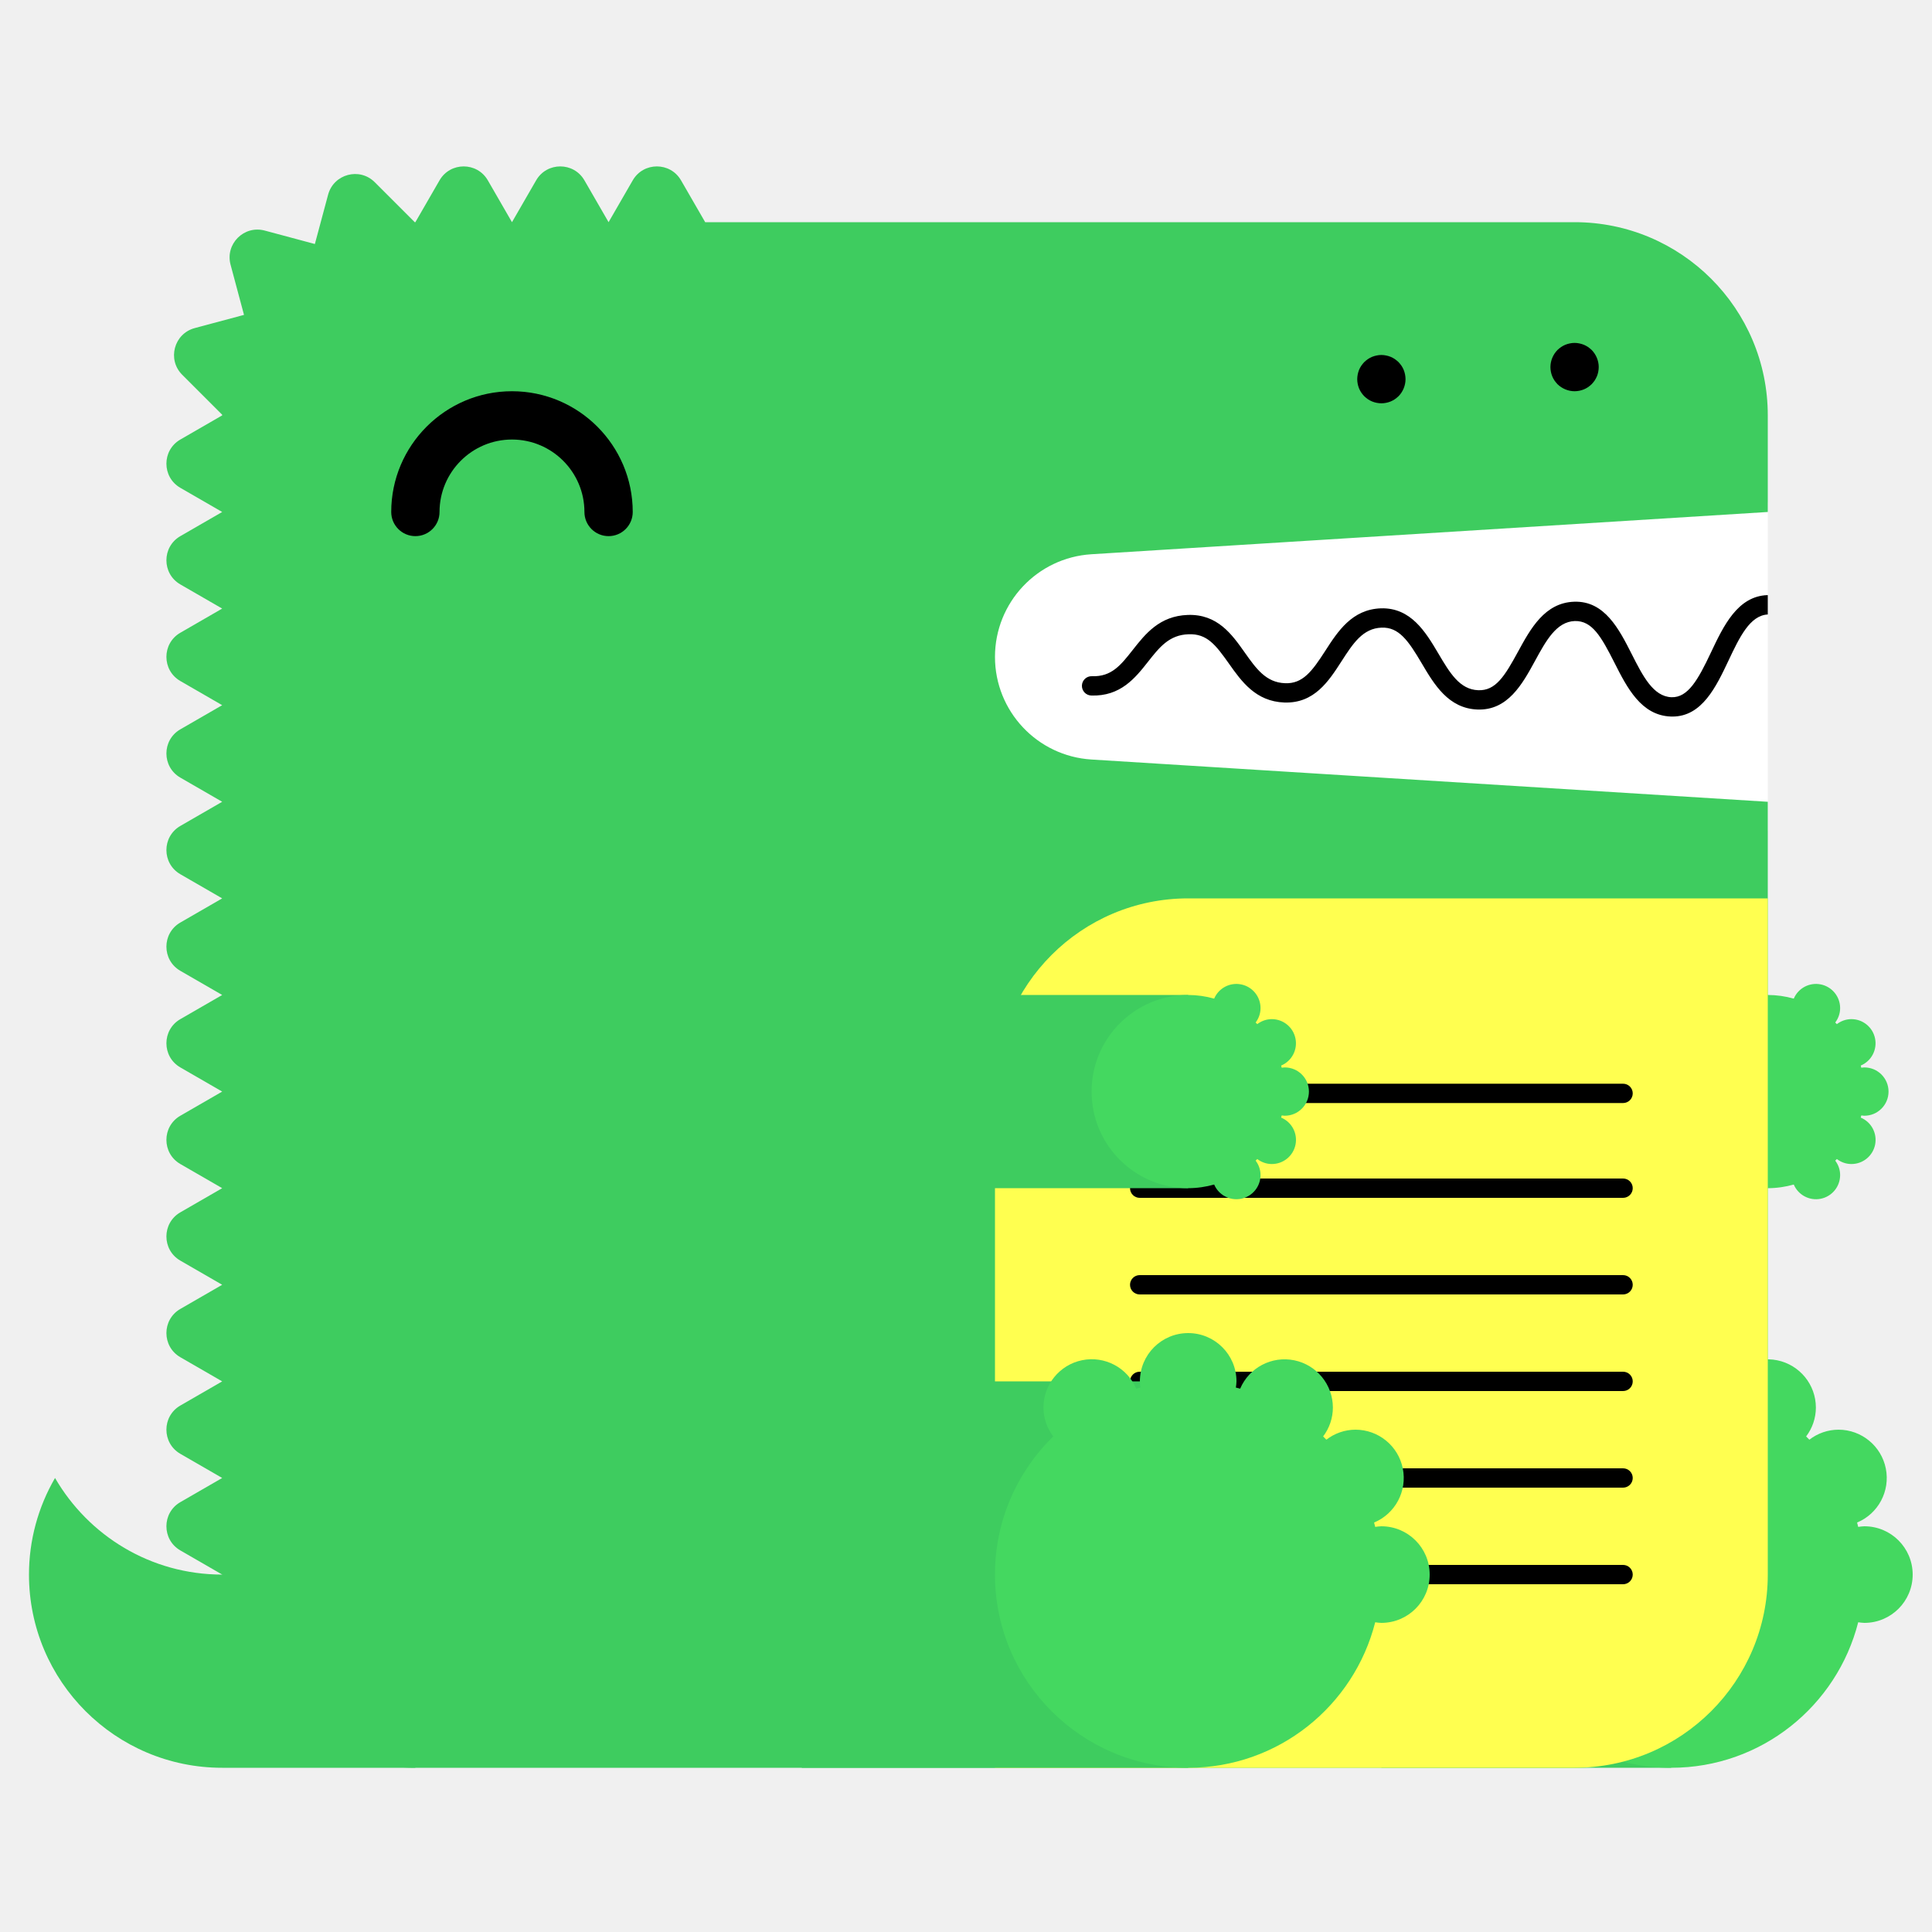
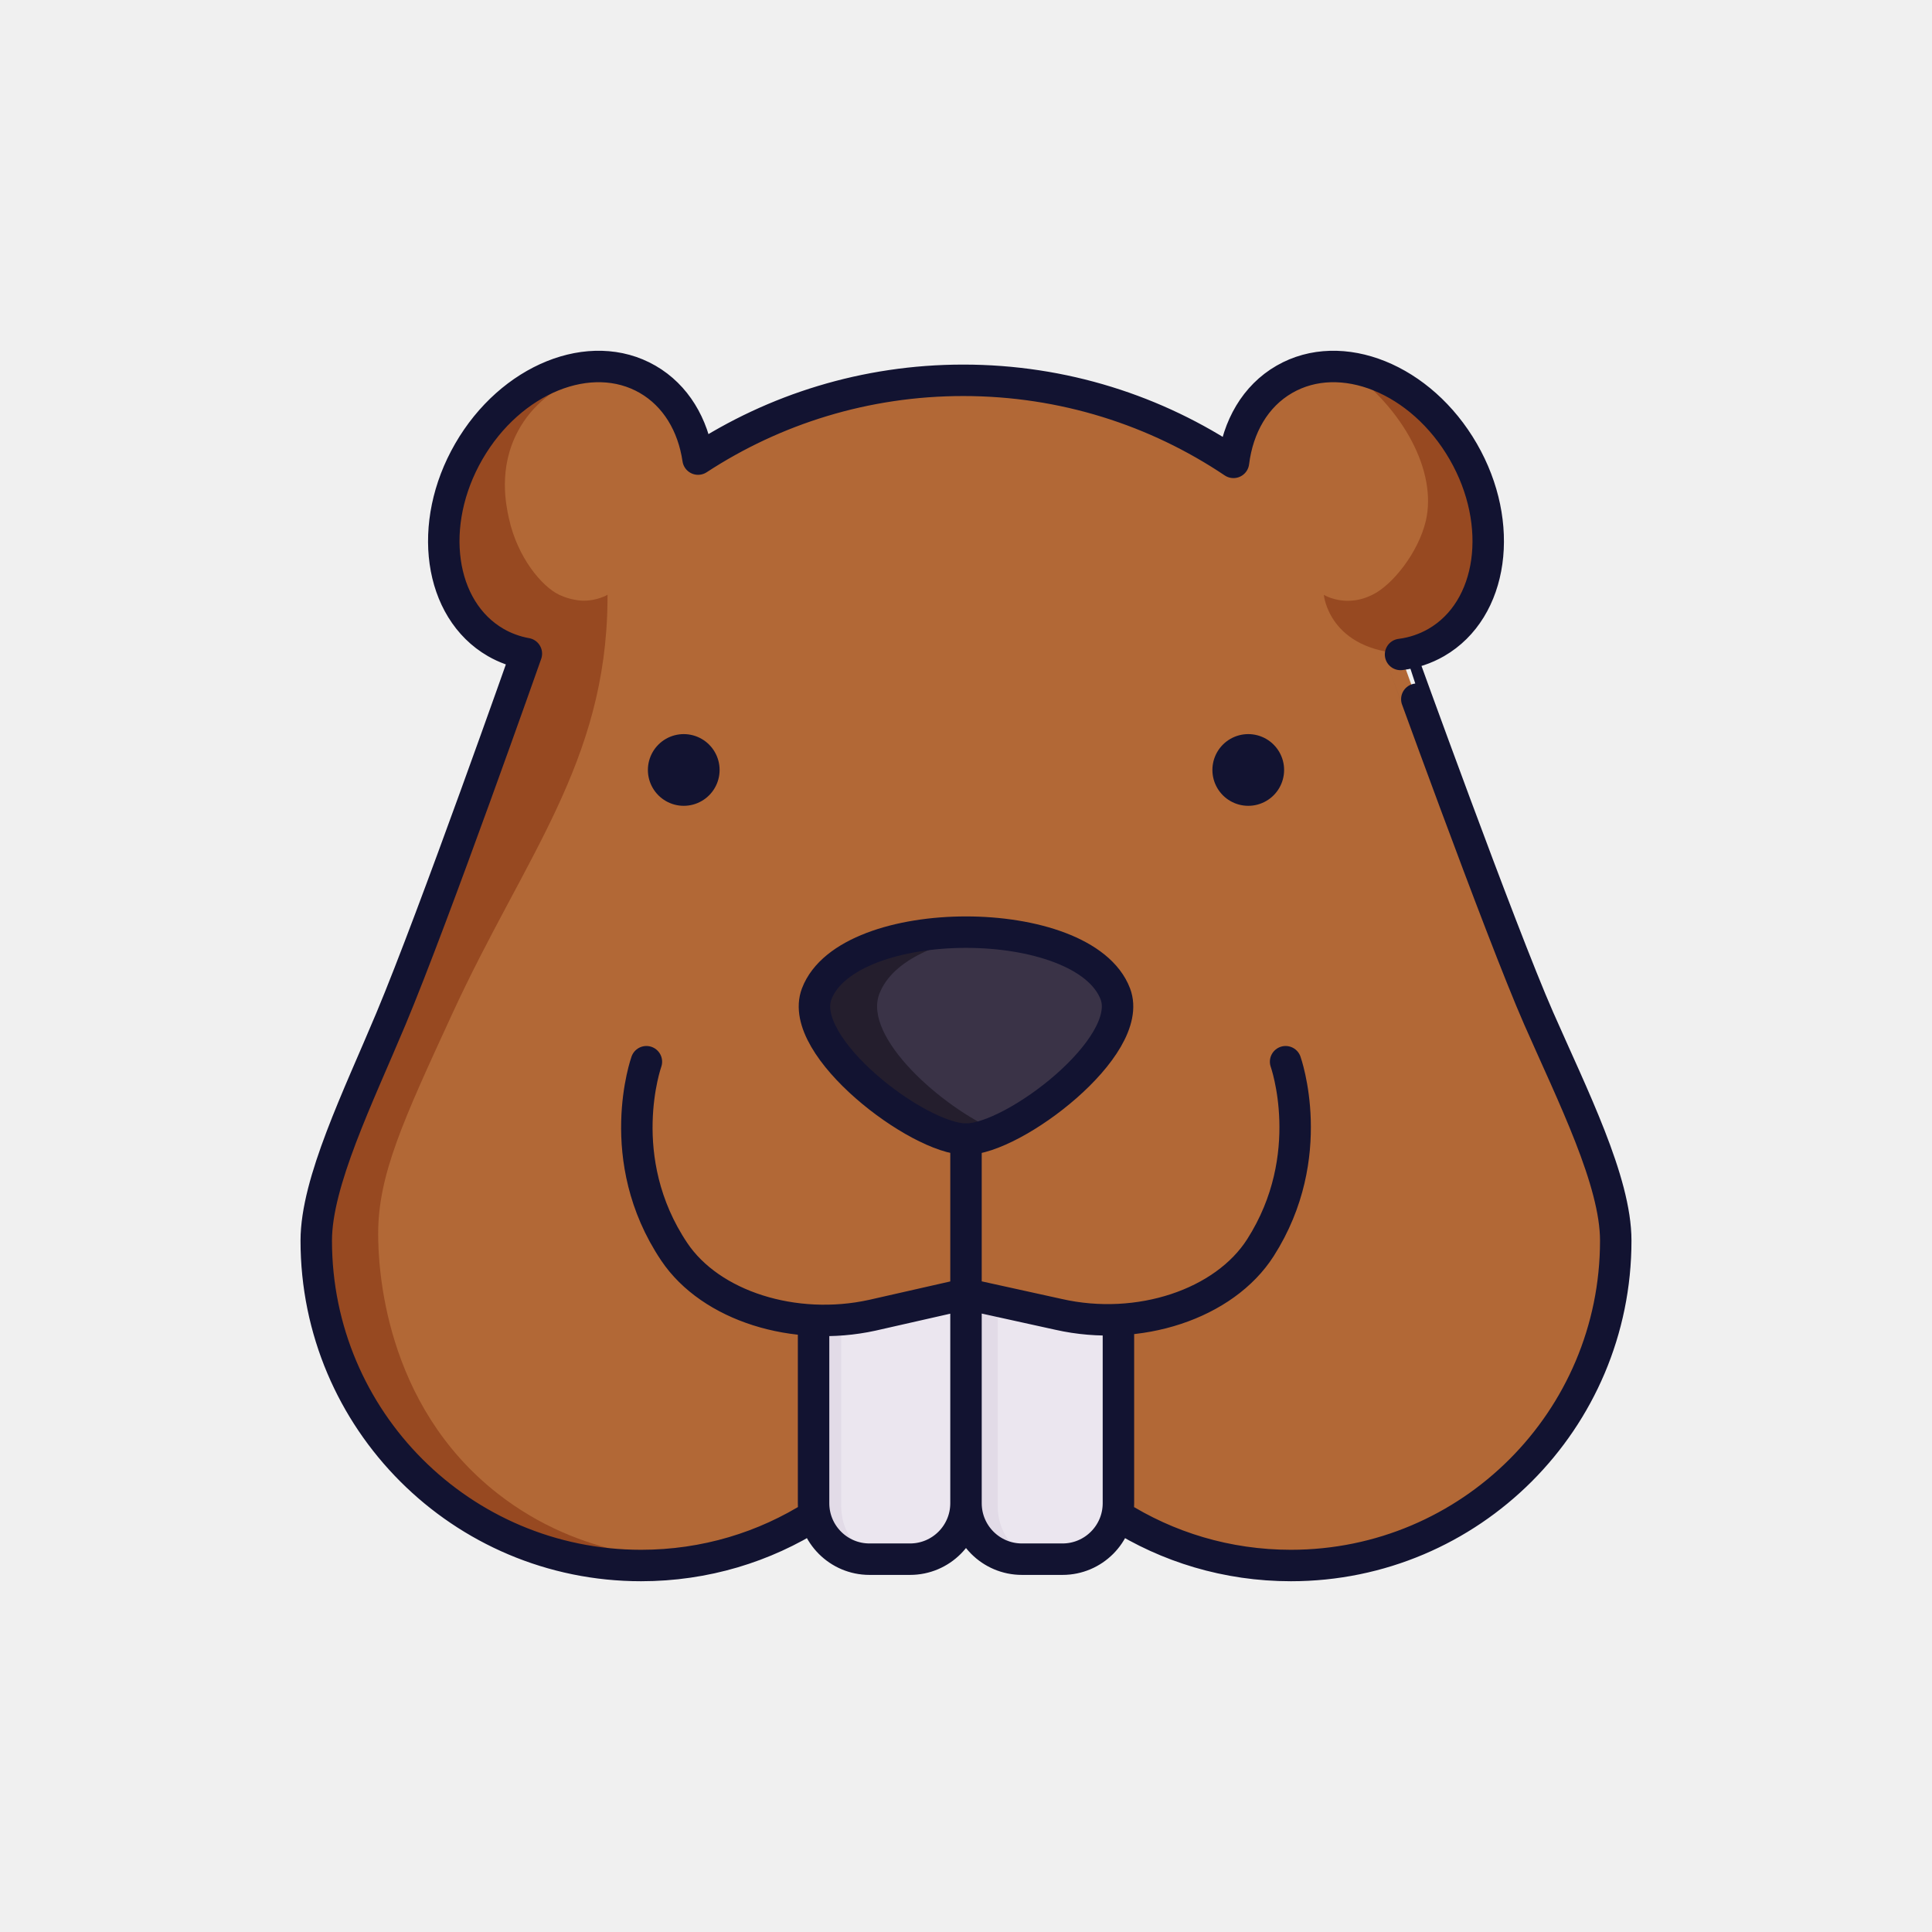
- <svg xmlns="http://www.w3.org/2000/svg" width="200" height="200" viewBox="0 0 200 200">
-   <g fill="none" fill-rule="evenodd">
-     <path fill="#FFF" d="M99 52h84v34H99z" />
-     <path d="M23 163c-7.398 0-13.843-4.027-17.303-10A19.886 19.886 0 0 0 3 163c0 11.046 8.954 20 20 20h20v-20H23z" fill="#3ECC5F" />
-     <path d="M112.98 57.376L183 53V43c0-11.046-8.954-20-20-20H73l-2.5-4.33c-1.112-1.925-3.889-1.925-5 0L63 23l-2.5-4.33c-1.111-1.925-3.889-1.925-5 0L53 23l-2.5-4.33c-1.111-1.925-3.889-1.925-5 0L43 23c-.022 0-.042.003-.065.003l-4.142-4.141c-1.57-1.571-4.252-.853-4.828 1.294l-1.369 5.104-5.192-1.392c-2.148-.575-4.111 1.389-3.535 3.536l1.39 5.193-5.102 1.367c-2.148.576-2.867 3.259-1.296 4.83l4.142 4.142c0 .021-.003.042-.003.064l-4.33 2.5c-1.925 1.111-1.925 3.889 0 5L23 53l-4.33 2.5c-1.925 1.111-1.925 3.889 0 5L23 63l-4.33 2.5c-1.925 1.111-1.925 3.889 0 5L23 73l-4.33 2.5c-1.925 1.111-1.925 3.889 0 5L23 83l-4.33 2.5c-1.925 1.111-1.925 3.889 0 5L23 93l-4.33 2.5c-1.925 1.111-1.925 3.889 0 5L23 103l-4.33 2.5c-1.925 1.111-1.925 3.889 0 5L23 113l-4.33 2.5c-1.925 1.111-1.925 3.889 0 5L23 123l-4.33 2.5c-1.925 1.111-1.925 3.889 0 5L23 133l-4.33 2.5c-1.925 1.111-1.925 3.889 0 5L23 143l-4.33 2.5c-1.925 1.111-1.925 3.889 0 5L23 153l-4.33 2.5c-1.925 1.111-1.925 3.889 0 5L23 163c0 11.046 8.954 20 20 20h120c11.046 0 20-8.954 20-20V83l-70.02-4.376A10.645 10.645 0 0 1 103 68c0-5.621 4.37-10.273 9.98-10.624" fill="#3ECC5F" />
-     <path fill="#3ECC5F" d="M143 183h30v-40h-30z" />
-     <path d="M193 158c-.219 0-.428.037-.639.064-.038-.15-.074-.301-.116-.451A5 5 0 0 0 190.32 148a4.96 4.96 0 0 0-3.016 1.036 26.531 26.531 0 0 0-.335-.336 4.955 4.955 0 0 0 1.011-2.987 5 5 0 0 0-9.599-1.959c-.148-.042-.297-.077-.445-.115.027-.211.064-.42.064-.639a5 5 0 0 0-5-5 5 5 0 0 0-5 5c0 .219.037.428.064.639-.148.038-.297.073-.445.115a4.998 4.998 0 0 0-9.599 1.959c0 1.125.384 2.151 1.011 2.987-3.717 3.632-6.031 8.693-6.031 14.3 0 11.046 8.954 20 20 20 9.339 0 17.16-6.41 19.361-15.064.211.027.42.064.639.064a5 5 0 0 0 5-5 5 5 0 0 0-5-5" fill="#44D860" />
-     <path fill="#3ECC5F" d="M153 123h30v-20h-30z" />
-     <path d="M193 115.5a2.5 2.5 0 1 0 0-5c-.109 0-.214.019-.319.032-.02-.075-.037-.15-.058-.225a2.501 2.501 0 0 0-.963-4.807c-.569 0-1.088.197-1.508.518a6.653 6.653 0 0 0-.168-.168c.314-.417.506-.931.506-1.494a2.5 2.5 0 0 0-4.8-.979A9.987 9.987 0 0 0 183 103c-5.522 0-10 4.478-10 10s4.478 10 10 10c.934 0 1.833-.138 2.69-.377a2.5 2.5 0 0 0 4.8-.979c0-.563-.192-1.077-.506-1.494.057-.055.113-.111.168-.168.42.321.939.518 1.508.518a2.5 2.5 0 0 0 .963-4.807c.021-.074.038-.15.058-.225.105.013.21.032.319.032" fill="#44D860" />
-     <path d="M63 55.5a2.5 2.5 0 0 1-2.5-2.5c0-4.136-3.364-7.5-7.5-7.5s-7.5 3.364-7.5 7.5a2.5 2.5 0 1 1-5 0c0-6.893 5.607-12.5 12.5-12.5S65.5 46.107 65.5 53a2.5 2.5 0 0 1-2.5 2.5" fill="#000" />
-     <path d="M103 183h60c11.046 0 20-8.954 20-20V93h-60c-11.046 0-20 8.954-20 20v70z" fill="#FFFF50" />
-     <path d="M168.02 124h-50.04a1 1 0 1 1 0-2h50.04a1 1 0 1 1 0 2m0 20h-50.04a1 1 0 1 1 0-2h50.04a1 1 0 1 1 0 2m0 20h-50.04a1 1 0 1 1 0-2h50.04a1 1 0 1 1 0 2m0-49.814h-50.04a1 1 0 1 1 0-2h50.04a1 1 0 1 1 0 2m0 19.814h-50.04a1 1 0 1 1 0-2h50.04a1 1 0 1 1 0 2m0 20h-50.04a1 1 0 1 1 0-2h50.04a1 1 0 1 1 0 2M183 61.611c-.012 0-.022-.006-.034-.005-3.09.105-4.552 3.196-5.842 5.923-1.346 2.85-2.387 4.703-4.093 4.647-1.889-.068-2.969-2.202-4.113-4.46-1.314-2.594-2.814-5.536-5.963-5.426-3.046.104-4.513 2.794-5.807 5.167-1.377 2.528-2.314 4.065-4.121 3.994-1.927-.07-2.951-1.805-4.136-3.813-1.321-2.236-2.848-4.75-5.936-4.664-2.994.103-4.465 2.385-5.763 4.4-1.373 2.13-2.335 3.428-4.165 3.351-1.973-.07-2.992-1.51-4.171-3.177-1.324-1.873-2.816-3.993-5.895-3.89-2.928.1-4.399 1.97-5.696 3.618-1.232 1.564-2.194 2.802-4.229 2.724a1 1 0 0 0-.072 2c3.017.101 4.545-1.8 5.872-3.487 1.177-1.496 2.193-2.787 4.193-2.855 1.926-.082 2.829 1.115 4.195 3.045 1.297 1.834 2.769 3.914 5.731 4.021 3.103.104 4.596-2.215 5.918-4.267 1.182-1.834 2.202-3.417 4.15-3.484 1.793-.067 2.769 1.35 4.145 3.681 1.297 2.197 2.766 4.686 5.787 4.796 3.125.108 4.634-2.62 5.949-5.035 1.139-2.088 2.214-4.06 4.119-4.126 1.793-.042 2.728 1.595 4.111 4.33 1.292 2.553 2.757 5.445 5.825 5.556l.169.003c3.064 0 4.518-3.075 5.805-5.794 1.139-2.41 2.217-4.68 4.067-4.773v-2z" fill="#000" />
-     <path fill="#3ECC5F" d="M83 183h40v-40H83z" />
-     <path d="M143 158c-.219 0-.428.037-.639.064-.038-.15-.074-.301-.116-.451A5 5 0 0 0 140.32 148a4.96 4.96 0 0 0-3.016 1.036 26.531 26.531 0 0 0-.335-.336 4.955 4.955 0 0 0 1.011-2.987 5 5 0 0 0-9.599-1.959c-.148-.042-.297-.077-.445-.115.027-.211.064-.42.064-.639a5 5 0 0 0-5-5 5 5 0 0 0-5 5c0 .219.037.428.064.639-.148.038-.297.073-.445.115a4.998 4.998 0 0 0-9.599 1.959c0 1.125.384 2.151 1.011 2.987-3.717 3.632-6.031 8.693-6.031 14.3 0 11.046 8.954 20 20 20 9.339 0 17.16-6.41 19.361-15.064.211.027.42.064.639.064a5 5 0 0 0 5-5 5 5 0 0 0-5-5" fill="#44D860" />
-     <path fill="#3ECC5F" d="M83 123h40v-20H83z" />
-     <path d="M133 115.5a2.5 2.5 0 1 0 0-5c-.109 0-.214.019-.319.032-.02-.075-.037-.15-.058-.225a2.501 2.501 0 0 0-.963-4.807c-.569 0-1.088.197-1.508.518a6.653 6.653 0 0 0-.168-.168c.314-.417.506-.931.506-1.494a2.5 2.5 0 0 0-4.8-.979A9.987 9.987 0 0 0 123 103c-5.522 0-10 4.478-10 10s4.478 10 10 10c.934 0 1.833-.138 2.69-.377a2.5 2.5 0 0 0 4.8-.979c0-.563-.192-1.077-.506-1.494.057-.055.113-.111.168-.168.42.321.939.518 1.508.518a2.5 2.5 0 0 0 .963-4.807c.021-.074.038-.15.058-.225.105.013.21.032.319.032" fill="#44D860" />
-     <path d="M143 41.75c-.16 0-.33-.02-.49-.05a2.52 2.52 0 0 1-.47-.14c-.15-.06-.29-.14-.431-.23-.13-.09-.259-.2-.38-.31-.109-.12-.219-.24-.309-.38s-.17-.28-.231-.43a2.619 2.619 0 0 1-.189-.96c0-.16.02-.33.05-.49.03-.16.08-.31.139-.47.061-.15.141-.29.231-.43.09-.13.2-.26.309-.38.121-.11.25-.22.38-.31.141-.09.281-.17.431-.23.149-.06.31-.11.47-.14.32-.07.65-.07.98 0 .159.03.32.08.47.14.149.06.29.14.43.23.13.09.259.2.38.31.11.12.22.25.31.38.09.14.17.28.23.43.06.16.11.31.14.47.029.16.05.33.05.49 0 .66-.271 1.31-.73 1.77-.121.11-.25.22-.38.31-.14.09-.281.17-.43.23a2.565 2.565 0 0 1-.96.19m20-1.25c-.66 0-1.3-.27-1.771-.73a3.802 3.802 0 0 1-.309-.38c-.09-.14-.17-.28-.231-.43a2.619 2.619 0 0 1-.189-.96c0-.66.27-1.3.729-1.77.121-.11.25-.22.38-.31.141-.09.281-.17.431-.23.149-.06.31-.11.47-.14.32-.07.66-.07.98 0 .159.03.32.08.47.14.149.06.29.14.43.23.13.09.259.2.38.31.459.47.73 1.11.73 1.77 0 .16-.021.33-.05.49-.03.16-.08.32-.14.47-.07.15-.14.29-.23.43-.09.13-.2.26-.31.38-.121.11-.25.22-.38.31-.14.09-.281.17-.43.23a2.565 2.565 0 0 1-.96.19" fill="#000" />
+ <svg xmlns="http://www.w3.org/2000/svg" xmlns:xlink="http://www.w3.org/1999/xlink" width="430" height="430" style="width:100%;height:100%;transform:translate3d(0,0,0);content-visibility:visible" viewBox="0 0 430 430">
+   <defs>
+     <clipPath id="g">
+       <path d="M0 0h430v430H0z" />
+     </clipPath>
+     <clipPath id="i">
+       <path d="M0 0h430v430H0z" />
+     </clipPath>
+     <clipPath id="h">
+       <path d="M0 0h430v430H0z" />
+     </clipPath>
+     <filter id="a" width="100%" height="100%" x="0%" y="0%" filterUnits="objectBoundingBox">
+       <feComponentTransfer in="SourceGraphic">
+         <feFuncA tableValues="1.0 0.0" type="table" />
+       </feComponentTransfer>
+     </filter>
+     <filter id="c" width="100%" height="100%" x="0%" y="0%" filterUnits="objectBoundingBox">
+       <feComponentTransfer in="SourceGraphic">
+         <feFuncA tableValues="1.0 0.0" type="table" />
+       </feComponentTransfer>
+     </filter>
+     <filter id="e" width="100%" height="100%" x="0%" y="0%" filterUnits="objectBoundingBox">
+       <feComponentTransfer in="SourceGraphic">
+         <feFuncA tableValues="1.0 0.0" type="table" />
+       </feComponentTransfer>
+     </filter>
+     <path id="b" style="display:none" />
+     <path id="d" style="display:none" />
+     <path id="f" style="display:none" />
+     <mask id="l" mask-type="alpha">
+       <g filter="url(#a)">
+         <path fill="#fff" d="M0 0h430v430H0z" opacity="0" />
+         <use xlink:href="#b" />
+       </g>
+     </mask>
+     <mask id="k" mask-type="alpha">
+       <g filter="url(#c)">
+         <path fill="#fff" d="M0 0h430v430H0z" opacity="0" />
+         <use xlink:href="#d" />
+       </g>
+     </mask>
+     <mask id="j" mask-type="alpha">
+       <g filter="url(#e)">
+         <path fill="#fff" d="M0 0h430v430H0z" opacity="0" />
+         <use xlink:href="#f" />
+       </g>
+     </mask>
+   </defs>
+   <g clip-path="url(#g)">
+     <g clip-path="url(#h)" style="display:block">
+       <g style="display:block">
+         <path fill="#B26836" d="M359.566 276.12c0 39.94-32.37 72.31-72.3 72.31-14.23 0-27.48-4.1-38.67-11.21-1.22 5.6-6.2 9.8-12.16 9.8h-9.03c-6.88 0-12.45-5.58-12.45-12.45 0 6.87-5.57 12.45-12.45 12.45h-9.04c-5.96 0-10.94-4.2-12.16-9.8-11.17 7.11-24.44 11.21-38.67 11.21-39.93 0-72.3-32.37-72.3-72.31 0-13.02 9.32-31.92 16.61-49.33 9.63-22.97 30.16-81.31 30.16-81.31-2.37-.43-4.67-1.24-6.82-2.48-12.65-7.31-15.34-26.34-6-42.51 9.34-16.19 27.16-23.37 39.81-16.06 6.28 3.62 10.11 10.14 11.23 17.75 16.96-11.09 37.24-17.54 59.02-17.54 22.26 0 42.95 6.73 60.14 18.27.98-7.93 4.84-14.75 11.32-18.48 12.66-7.31 30.47-.13 39.81 16.06 9.34 16.17 6.65 35.2-5.99 42.51a21.208 21.208 0 0 1-7.94 2.66c-.02 0 22.29 61.81 30.71 80.96 7.62 17.35 17.17 36.27 17.17 49.5z" class="tertiary" />
+         <path fill="#B26836" d="M43.295 132.019c-4.62.92-9.4 1.411-14.29 1.411-39.93 0-72.3-32.37-72.3-72.31 0-13.02 9.32-31.921 16.61-49.331 9.63-22.97 30.16-81.31 30.16-81.31-.01 0-.03 0-.04-.01A21.14 21.14 0 0 1-3.345-72c-12.65-7.31-15.34-26.34-6-42.51 6.26-10.85 16.33-17.651 26.1-18.761 2.4-.27 4.79-.2 7.09.24-1.285.121-15.657 1.715-22.215 14.018-4.422 8.297-2.632 16.475-1.988 19.414C1.556-90.862 6.993-84.46 10.805-82.63c2.636 1.266 5.18 1.32 5.18 1.32 1.65.04 3.03-.28 4.01-.62 1.01-.34 1.59-.7 1.59-.7 0 .3 0 .799-.01 1.409-.34 35.96-18.47 56.951-34.43 91.601-11.094 24.087-16.642 36.129-16.61 49.329.016 6.724 1.033 37.74 26.661 57.762 18.678 14.592 39.45 14.766 46.099 14.548z" class="tertiary" opacity=".5" style="mix-blend-mode:multiply" transform="translate(113.633 215)" />
+         <path fill="#B26836" d="M-18.353 18.78s1.1 12.46 18.32 13.11c2.37-.43 4.67-1.24 6.82-2.48 12.65-7.31 15.34-26.34 6-42.51-6.32-10.95-16.5-17.77-26.35-18.79C-.603-22.72 6.877-8.66 4.357 2.27c-1.63 7.04-7.43 14.35-11.93 16.51-1.2.58-2.92 1.27-5.18 1.32-3.34.08-5.6-1.32-5.6-1.32z" class="tertiary" opacity=".5" style="mix-blend-mode:multiply" transform="translate(312.993 113.614)" />
+         <path fill="#EBE6EF" d="M248.81 293.919v40.88c0 .91-.1 1.79-.28 2.65-1.22 5.6-6.2 9.8-12.16 9.8h-9.03c-6.89 0-12.46-5.58-12.46-12.45v-46.57l20.65 4.55c4.41.99 8.9 1.36 13.28 1.14z" class="secondary" />
+         <path fill="#EBE6EF" d="M181.093 293.919v40.88c0 .91.1 1.79.28 2.65 1.22 5.6 6.2 9.8 12.16 9.8h9.03c6.89 0 12.46-5.58 12.46-12.45v-46.57l-20.65 4.55c-4.41.99-8.9 1.36-13.28 1.14z" class="secondary" />
+         <path fill="#EBE6EF" d="M7.655 29.51h-2.85c-6.89 0-12.46-5.58-12.46-12.45v-46.57l7.19 1.58v45.51c0 5.42 3.36 10.06 8.12 11.93z" class="secondary" opacity=".5" style="mix-blend-mode:multiply" transform="translate(222.528 317.739)" />
+         <path fill="#EBE6EF" d="M7.12 26.705h-1.8c-5.96 0-10.94-4.2-12.16-9.8-.18-.86-.28-1.74-.28-2.65v-40.88c2.03.1 4.08.08 6.14-.08v41.48c0 .94.11 1.84.29 2.73.92 4.2 3.89 7.64 7.81 9.2z" class="secondary" opacity=".5" style="mix-blend-mode:multiply" transform="translate(188.213 320.544)" />
+       </g>
+       <g fill="#3A3347" style="display:block">
+         <path d="M214.946 253.541c-10.64 0-37.7-20.58-33.23-32.32 6.97-18.34 59.5-18.34 66.47 0 4.47 11.74-22.59 32.32-33.24 32.32z" class="quaternary" />
+         <path d="M20.362 21.237c-2.67 1.14-5.1 1.8-7 1.8-10.64 0-37.7-20.58-33.23-32.32 4.03-10.62 23.33-15.09 40.23-13.41-12.29 1.21-23.3 5.69-26.24 13.41-3.67 9.65 13.94 25.26 26.24 30.52z" class="quaternary" opacity=".5" style="mix-blend-mode:multiply" transform="translate(201.584 230.504)" />
+       </g>
+       <g fill="none" stroke="#121331" stroke-linecap="round" stroke-linejoin="round" style="display:block">
+         <path stroke-width="7" d="M248.633 337.221c11.187 7.113 24.452 11.211 38.679 11.211 39.932 0 72.301-32.368 72.301-72.312 0-13.23-9.544-32.149-17.169-49.502-8.416-19.154-30.727-80.957-30.715-80.957h-.012m-194.564-.183s-20.534 58.339-30.156 81.311c-7.294 17.415-16.61 36.308-16.61 49.331 0 39.944 32.369 72.312 72.301 72.312 14.227 0 27.492-4.098 38.667-11.211M155.37 102.178c16.962-11.089 37.244-17.534 59.022-17.534 22.264 0 42.947 6.725 60.141 18.264m-119.163-.73c-1.119-7.612-4.949-14.129-11.223-17.753-12.658-7.308-30.473-.121-39.811 16.063-9.338 16.172-6.651 35.202 5.995 42.51a21.069 21.069 0 0 0 6.822 2.48m194.564.183a21.24 21.24 0 0 0 7.952-2.663c12.646-7.308 15.334-26.338 5.995-42.51-9.338-16.184-27.153-23.371-39.811-16.063-6.481 3.733-10.335 10.555-11.32 18.483m11.6 133.396s7.471 20.916-5.597 41.379c-8.04 12.59-27.105 18.881-44.888 14.863L215 288.001l-20.862 4.733c-17.286 3.797-35.952-2.031-44.068-14.124-13.903-20.715-6.203-42.306-6.203-42.306M215 288v46.57c0 6.87-5.569 12.452-12.451 12.452h-9.035c-6.87 0-12.439-5.582-12.439-12.452v-40.734m67.85-.146v40.88c0 6.87-5.569 12.452-12.439 12.452h-9.035c-6.882 0-12.451-5.582-12.451-12.452V288m0 .001v-34.46m-62.82-82.173" class="primary" />
+         <path stroke-width="7" d="M248.238 221.22c4.466 11.742-22.598 32.322-33.238 32.322s-37.704-20.58-33.238-32.322c6.975-18.34 59.501-18.34 66.476 0z" class="primary" />
+         <path stroke-width="15.96" d="M152.179 171.368s0 0 0 0m125.641 0s0 0 0 0" class="primary" />
+       </g>
+     </g>
+     <g clip-path="url(#i)" style="display:none">
+       <g style="display:none">
+         <path class="tertiary" />
+         <path class="tertiary" style="mix-blend-mode:multiply" />
+       </g>
+       <path class="tertiary" style="mix-blend-mode:multiply;display:none" />
+       <path class="secondary" style="display:none" />
+       <g mask="url(#j)" style="mix-blend-mode:multiply;display:none">
+         <path class="secondary" />
+       </g>
+       <path class="secondary" style="display:none" />
+       <g mask="url(#k)" style="mix-blend-mode:multiply;display:none">
+         <path class="secondary" />
+       </g>
+       <path fill="none" class="primary" style="display:none" />
+       <path class="quaternary" style="display:none" />
+       <g mask="url(#l)" style="mix-blend-mode:multiply;display:none">
+         <path class="quaternary" />
+       </g>
+       <path fill="none" class="primary" style="display:none" />
+       <path fill="none" class="primary" style="display:none" />
+       <path fill="none" class="primary" style="display:none" />
+       <path fill="none" class="primary" style="display:none" />
+       <path fill="none" class="primary" style="display:none" />
+     </g>
  </g>
</svg>
